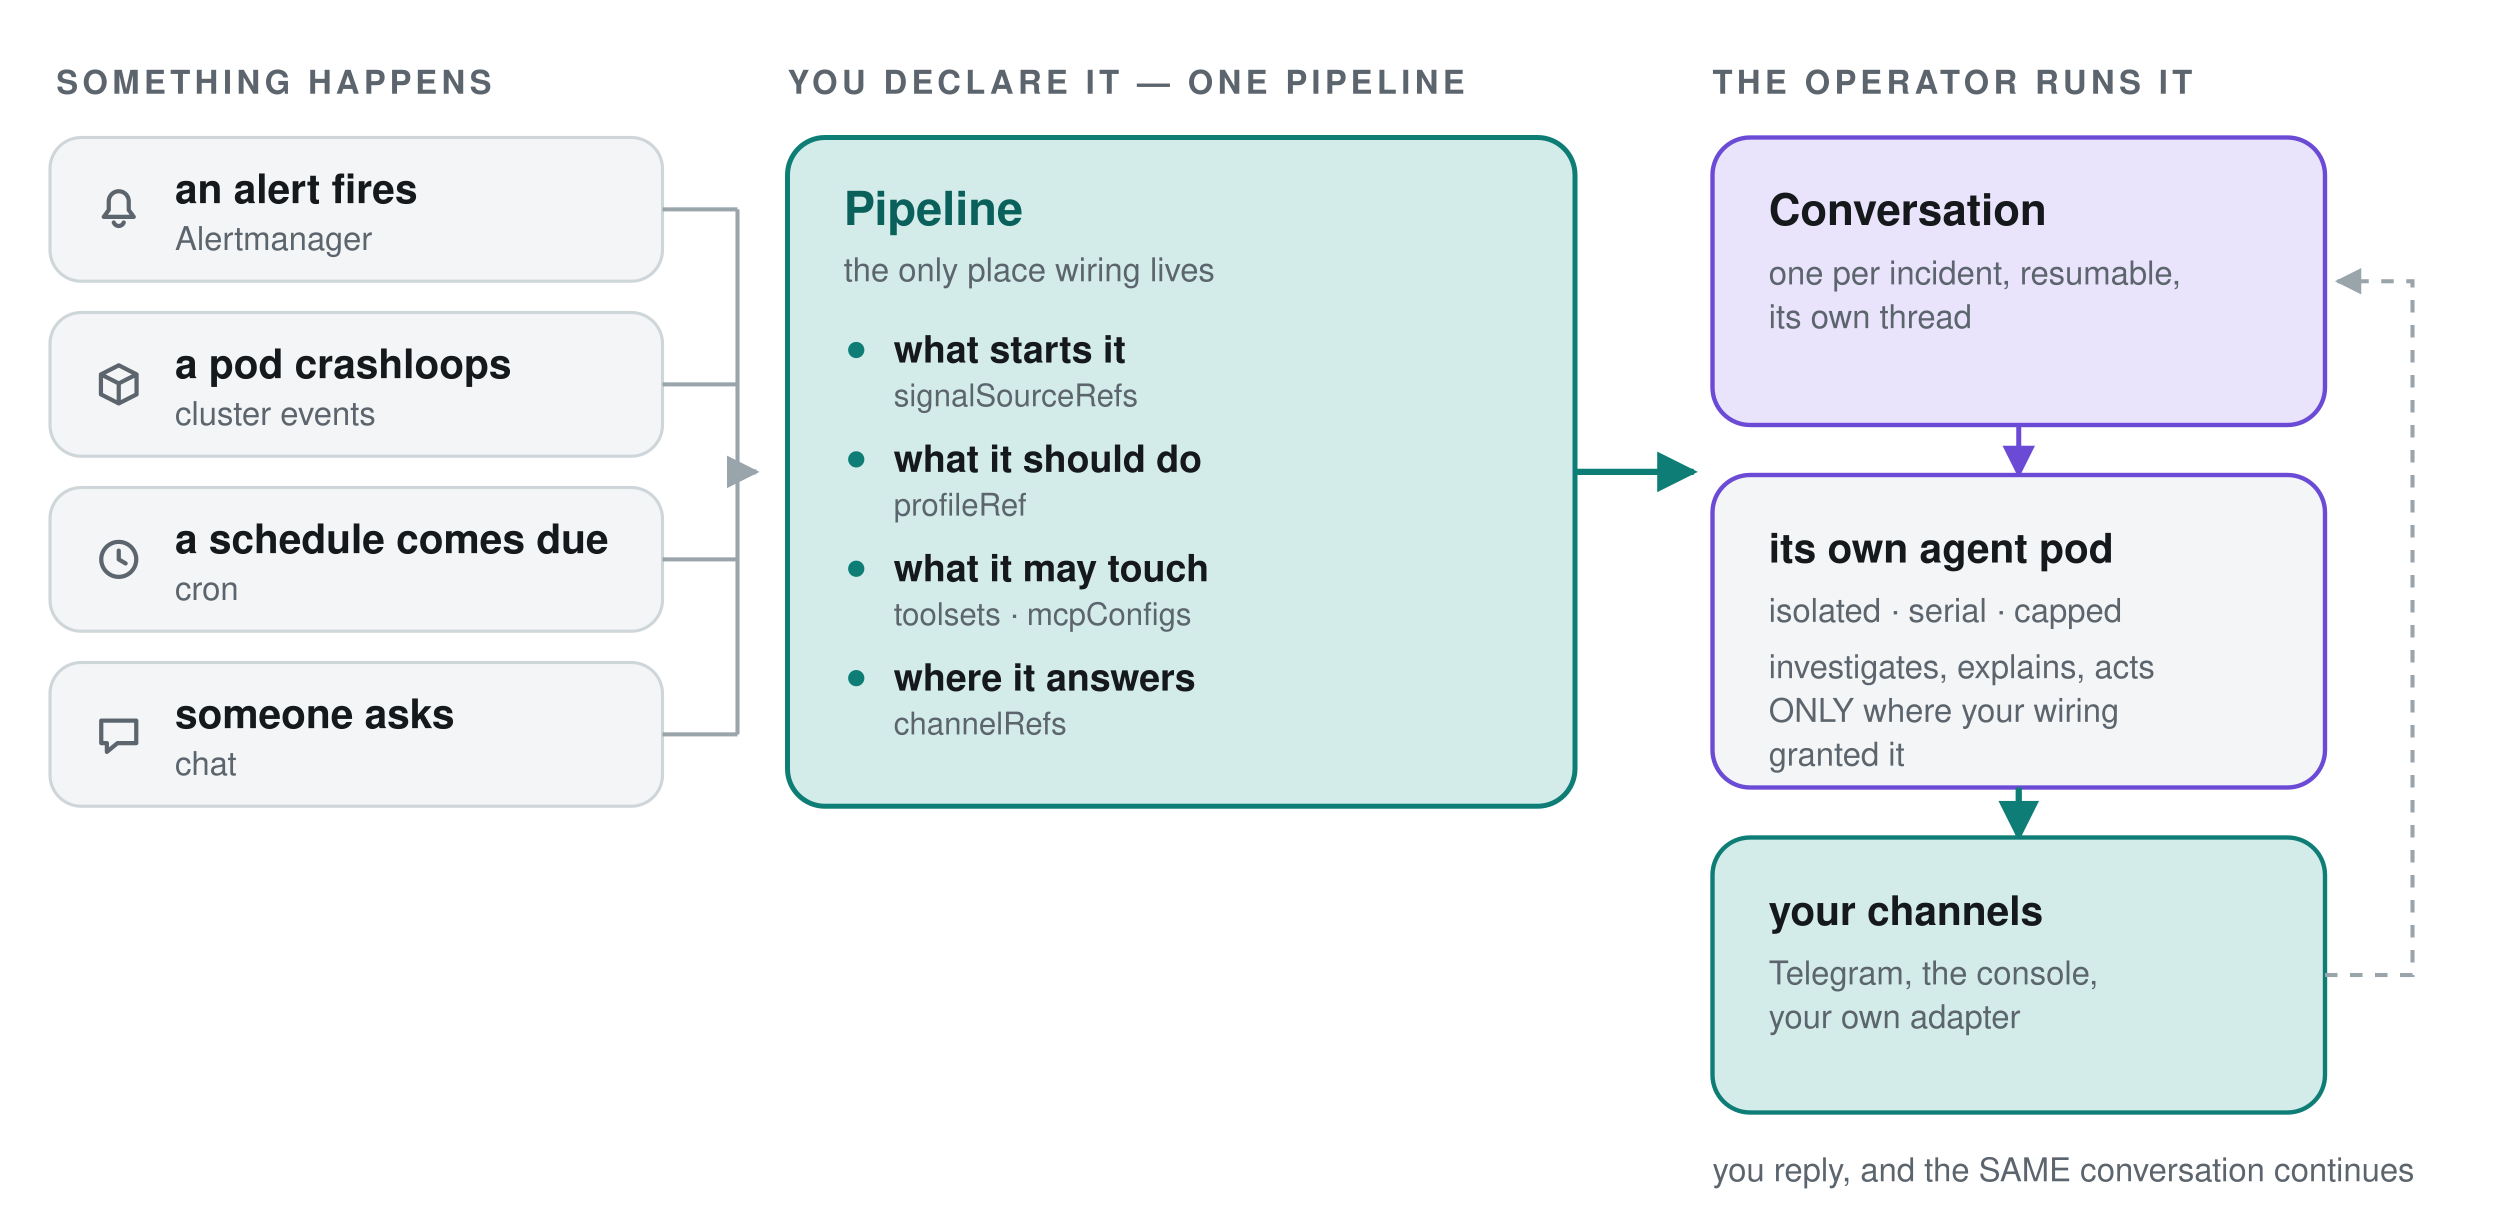
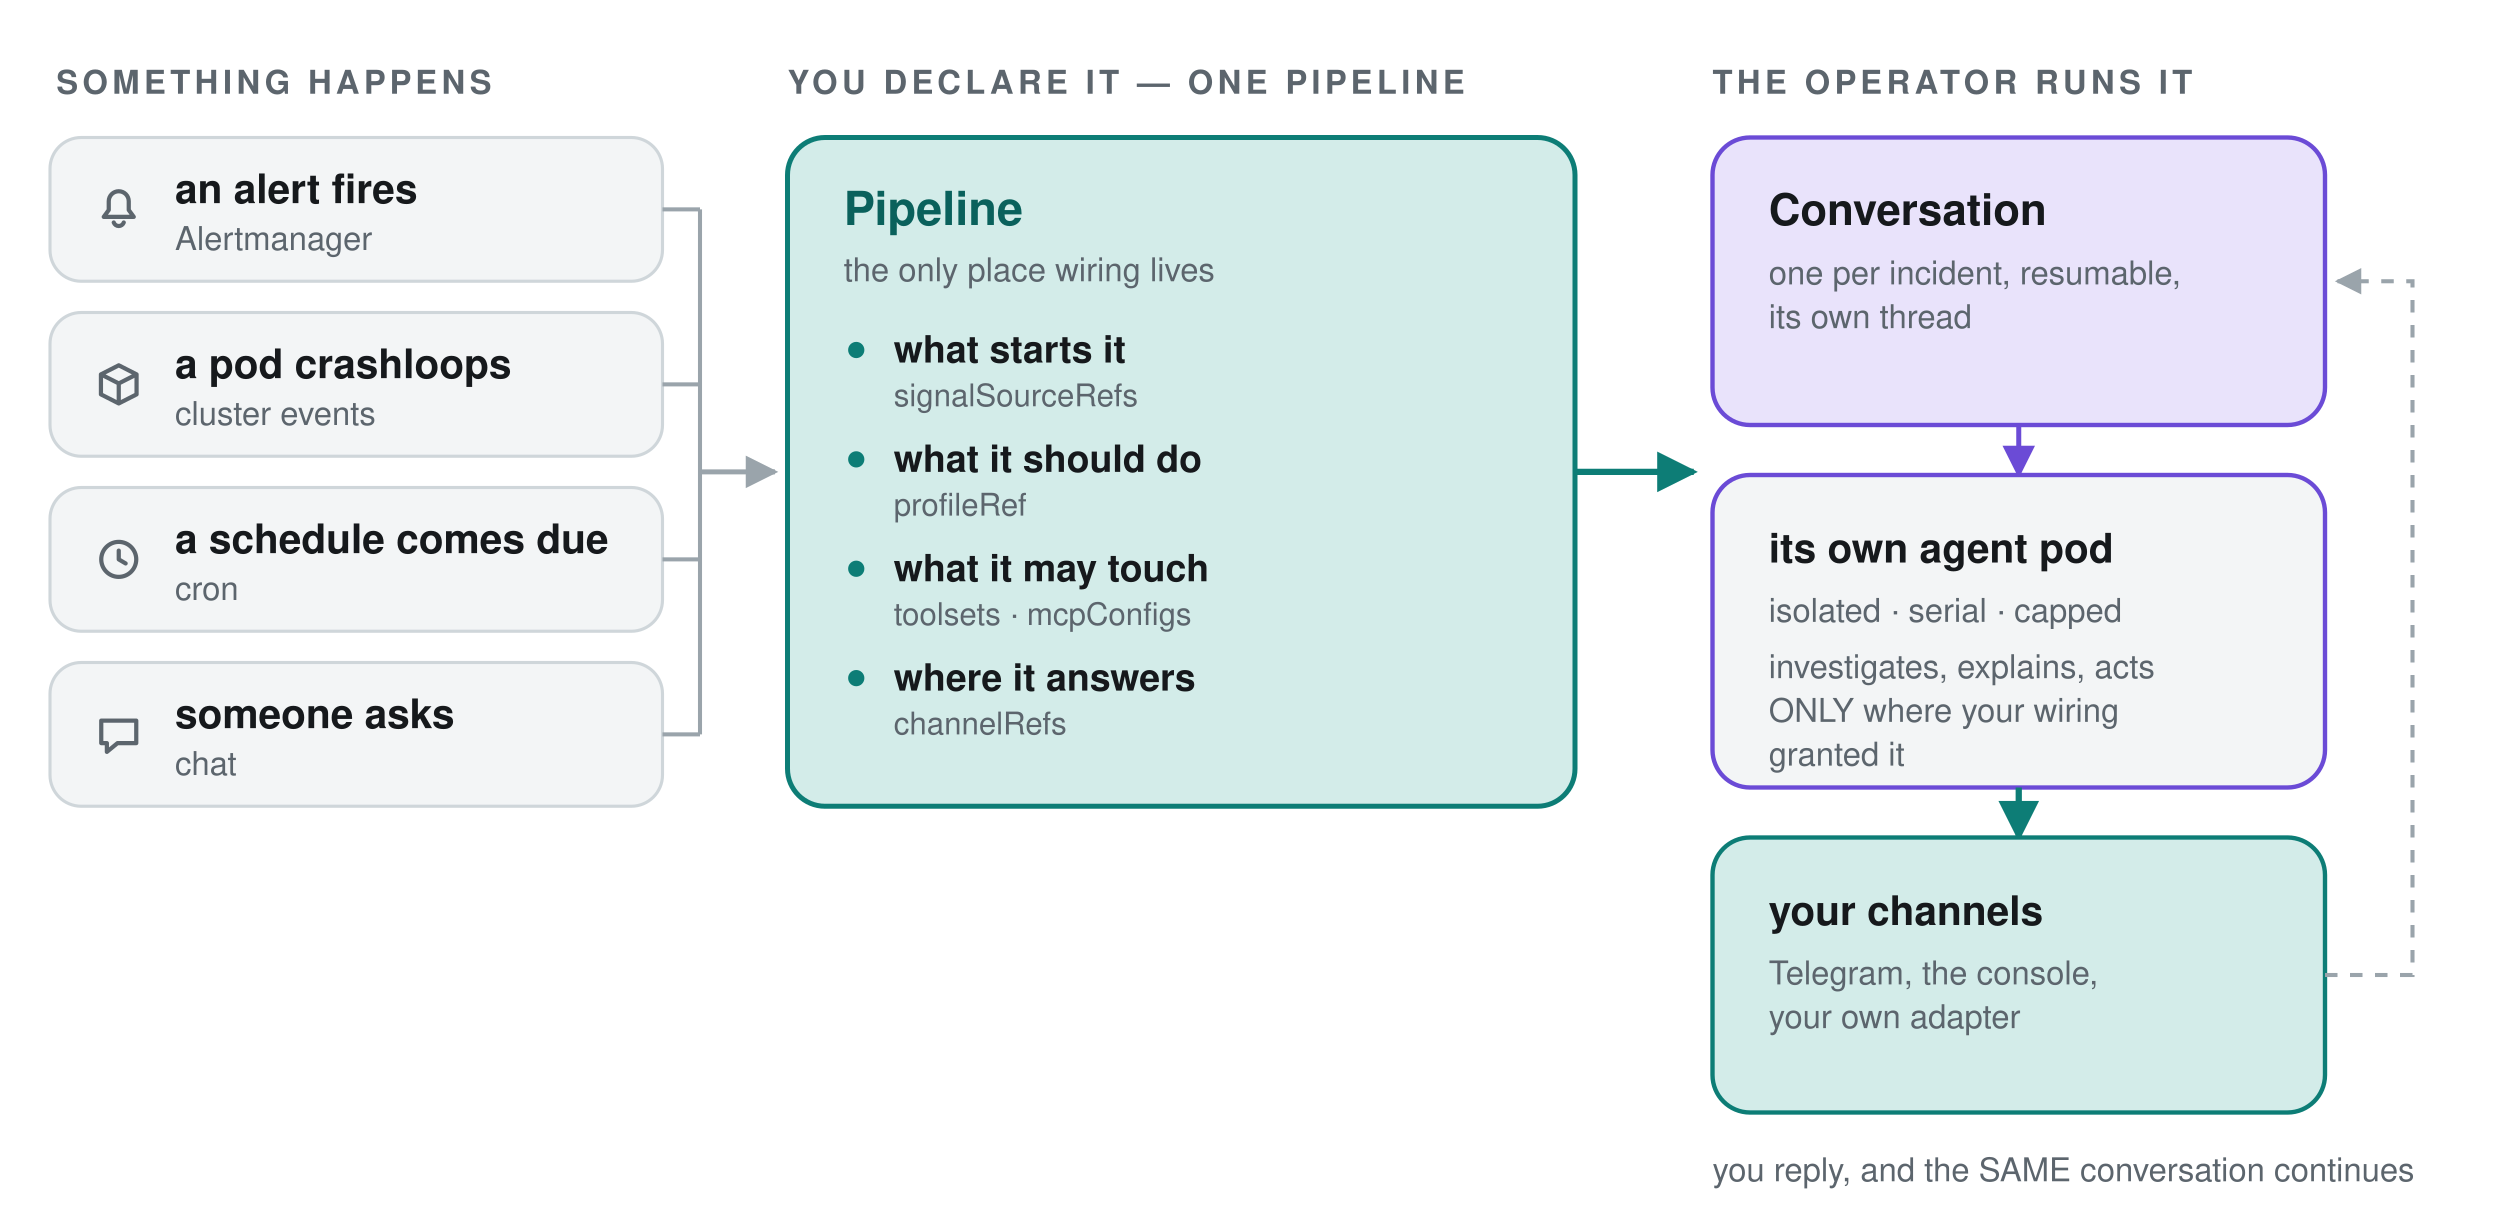
<svg xmlns="http://www.w3.org/2000/svg" viewBox="0 0 800 392" width="800" height="392" role="img" font-family="system-ui,-apple-system,Segoe UI,Helvetica,Arial,sans-serif">
  <defs>
    <marker id="a" viewBox="0 0 10 10" refX="9" refY="5" markerWidth="6.5" markerHeight="6.5" orient="auto-start-reverse">
      <path d="M0 0 10 5 0 10z" fill="#9aa4ab" />
    </marker>
    <marker id="ab" viewBox="0 0 10 10" refX="9" refY="5" markerWidth="6.5" markerHeight="6.5" orient="auto-start-reverse">
      <path d="M0 0 10 5 0 10z" fill="#0d7d76" />
    </marker>
    <marker id="ac" viewBox="0 0 10 10" refX="9" refY="5" markerWidth="6.5" markerHeight="6.5" orient="auto-start-reverse">
      <path d="M0 0 10 5 0 10z" fill="#6b4bd6" />
    </marker>
  </defs>
  <text x="18" y="30" fill="#5c656d" font-size="10.5" font-weight="700" text-anchor="start" letter-spacing="1.4">SOMETHING HAPPENS</text>
  <rect x="16" y="44" width="196" height="46" rx="10" fill="#f3f5f6" stroke="#cfd6da" stroke-width="1" />
  <g transform="translate(30,59)" fill="none" stroke="#5c656d" stroke-width="1.35" stroke-linecap="round" stroke-linejoin="round">
    <path d="M8 2.2a3.2 3.2 0 0 0-3.2 3.2v2.8L3.2 10.4h9.6L11.2 8.2V5.4A3.2 3.2 0 0 0 8 2.2z M6.4 12.2a1.7 1.7 0 0 0 3.2 0" />
  </g>
  <text x="56" y="65" fill="#16191c" font-size="13" font-weight="600" text-anchor="start">an alert fires</text>
  <text x="56" y="80" fill="#5c656d" font-size="10.5" font-weight="400" text-anchor="start">Alertmanager</text>
-   <path d="M212 67 H236" stroke="#9aa4ab" stroke-width="1.3" fill="none" />
+   <path d="M212 67 H224" stroke="#9aa4ab" stroke-width="1.3" fill="none" />
  <rect x="16" y="100" width="196" height="46" rx="10" fill="#f3f5f6" stroke="#cfd6da" stroke-width="1" />
  <g transform="translate(30,115)" fill="none" stroke="#5c656d" stroke-width="1.35" stroke-linecap="round" stroke-linejoin="round">
    <path d="M8 1.9 13.7 4.8v6.4L8 14.1 2.3 11.2V4.8z M2.3 4.8 8 7.7l5.7-2.9 M8 7.7v6.4" />
  </g>
  <text x="56" y="121" fill="#16191c" font-size="13" font-weight="600" text-anchor="start">a pod crashloops</text>
  <text x="56" y="136" fill="#5c656d" font-size="10.5" font-weight="400" text-anchor="start">cluster events</text>
-   <path d="M212 123 H236" stroke="#9aa4ab" stroke-width="1.3" fill="none" />
+   <path d="M212 123 H224" stroke="#9aa4ab" stroke-width="1.3" fill="none" />
  <rect x="16" y="156" width="196" height="46" rx="10" fill="#f3f5f6" stroke="#cfd6da" stroke-width="1" />
  <g transform="translate(30,171)" fill="none" stroke="#5c656d" stroke-width="1.35" stroke-linecap="round" stroke-linejoin="round">
    <path d="M8 2.4a5.6 5.6 0 1 0 0 11.2 5.6 5.6 0 0 0 0-11.2z M8 5.2V8l2.2 1.3" />
  </g>
  <text x="56" y="177" fill="#16191c" font-size="13" font-weight="600" text-anchor="start">a schedule comes due</text>
  <text x="56" y="192" fill="#5c656d" font-size="10.5" font-weight="400" text-anchor="start">cron</text>
-   <path d="M212 179 H236" stroke="#9aa4ab" stroke-width="1.3" fill="none" />
+   <path d="M212 179 H224" stroke="#9aa4ab" stroke-width="1.3" fill="none" />
  <rect x="16" y="212" width="196" height="46" rx="10" fill="#f3f5f6" stroke="#cfd6da" stroke-width="1" />
  <g transform="translate(30,227)" fill="none" stroke="#5c656d" stroke-width="1.35" stroke-linecap="round" stroke-linejoin="round">
    <path d="M2.4 3.6h11.2v7.2H7.6l-3.4 2.8v-2.8H2.4z" />
  </g>
  <text x="56" y="233" fill="#16191c" font-size="13" font-weight="600" text-anchor="start">someone asks</text>
  <text x="56" y="248" fill="#5c656d" font-size="10.5" font-weight="400" text-anchor="start">chat</text>
-   <path d="M212 235 H236" stroke="#9aa4ab" stroke-width="1.3" fill="none" />
-   <path d="M236 67 V235" stroke="#9aa4ab" stroke-width="1.3" fill="none" />
-   <path d="M236 151 H242" stroke="#9aa4ab" stroke-width="1.6" fill="none" marker-end="url(#a)" />
+   <path d="M212 235 H224" stroke="#9aa4ab" stroke-width="1.3" fill="none" />
+   <path d="M224 67 V235" stroke="#9aa4ab" stroke-width="1.3" fill="none" />
+   <path d="M224 151 H248" stroke="#9aa4ab" stroke-width="1.6" fill="none" marker-end="url(#a)" />
  <text x="252" y="30" fill="#5c656d" font-size="10.5" font-weight="700" text-anchor="start" letter-spacing="1.4">YOU DECLARE IT — ONE PIPELINE</text>
  <rect x="252" y="44" width="252" height="214" rx="12" fill="#d3ece9" stroke="#0d7d76" stroke-width="1.6" />
  <text x="270" y="72" fill="#0a615c" font-size="15" font-weight="700" text-anchor="start">Pipeline</text>
  <text x="270" y="90" fill="#5c656d" font-size="10.5" font-weight="400" text-anchor="start">the only place wiring lives</text>
  <circle cx="274" cy="112" r="2.6" fill="#0d7d76" />
  <text x="286" y="116" fill="#16191c" font-size="12" font-weight="600" text-anchor="start">what starts it</text>
  <text x="286" y="130" fill="#5c656d" font-size="10" font-weight="400" text-anchor="start">signalSourceRefs</text>
  <circle cx="274" cy="147" r="2.6" fill="#0d7d76" />
  <text x="286" y="151" fill="#16191c" font-size="12" font-weight="600" text-anchor="start">what it should do</text>
  <text x="286" y="165" fill="#5c656d" font-size="10" font-weight="400" text-anchor="start">profileRef</text>
  <circle cx="274" cy="182" r="2.6" fill="#0d7d76" />
  <text x="286" y="186" fill="#16191c" font-size="12" font-weight="600" text-anchor="start">what it may touch</text>
  <text x="286" y="200" fill="#5c656d" font-size="10" font-weight="400" text-anchor="start">toolsets · mcpConfigs</text>
  <circle cx="274" cy="217" r="2.6" fill="#0d7d76" />
  <text x="286" y="221" fill="#16191c" font-size="12" font-weight="600" text-anchor="start">where it answers</text>
  <text x="286" y="235" fill="#5c656d" font-size="10" font-weight="400" text-anchor="start">channelRefs</text>
  <path d="M504 151 H542" stroke="#0d7d76" stroke-width="2" fill="none" marker-end="url(#ab)" />
  <text x="548" y="30" fill="#5c656d" font-size="10.5" font-weight="700" text-anchor="start" letter-spacing="1.4">THE OPERATOR RUNS IT</text>
  <rect x="548" y="44" width="196" height="92" rx="12" fill="#e9e3fb" stroke="#6b4bd6" stroke-width="1.4" />
  <text x="566" y="72" fill="#16191c" font-size="14" font-weight="700" text-anchor="start">Conversation</text>
  <text x="566" y="91" fill="#5c656d" font-size="10.5" font-weight="400" text-anchor="start">one per incident, resumable,</text>
  <text x="566" y="105" fill="#5c656d" font-size="10.5" font-weight="400" text-anchor="start">its own thread</text>
  <path d="M646 136 V152" stroke="#6b4bd6" stroke-width="1.6" fill="none" marker-end="url(#ac)" />
  <rect x="548" y="152" width="196" height="100" rx="12" fill="#f3f5f6" stroke="#6b4bd6" stroke-width="1.4" />
  <text x="566" y="180" fill="#16191c" font-size="13" font-weight="700" text-anchor="start">its own agent pod</text>
  <text x="566" y="199" fill="#5c656d" font-size="10.5" font-weight="400" text-anchor="start">isolated · serial · capped</text>
  <text x="566" y="217" fill="#5c656d" font-size="10.5" font-weight="400" text-anchor="start">investigates, explains, acts</text>
  <text x="566" y="231" fill="#5c656d" font-size="10.5" font-weight="400" text-anchor="start">ONLY where your wiring</text>
  <text x="566" y="245" fill="#5c656d" font-size="10.5" font-weight="400" text-anchor="start">granted it</text>
  <path d="M646 252 V268" stroke="#0d7d76" stroke-width="2" fill="none" marker-end="url(#ab)" />
  <rect x="548" y="268" width="196" height="88" rx="12" fill="#d3ece9" stroke="#0d7d76" stroke-width="1.4" />
  <text x="566" y="296" fill="#16191c" font-size="13" font-weight="700" text-anchor="start">your channels</text>
  <text x="566" y="315" fill="#5c656d" font-size="10.5" font-weight="400" text-anchor="start">Telegram, the console,</text>
  <text x="566" y="329" fill="#5c656d" font-size="10.5" font-weight="400" text-anchor="start">your own adapter</text>
  <path d="M744 312 H772 V90 H748" stroke="#9aa4ab" stroke-width="1.3" fill="none" stroke-dasharray="4 4" marker-end="url(#a)" />
  <text x="548" y="378" fill="#5c656d" font-size="10.5" font-weight="400" text-anchor="start">you reply, and the SAME conversation continues</text>
</svg>
